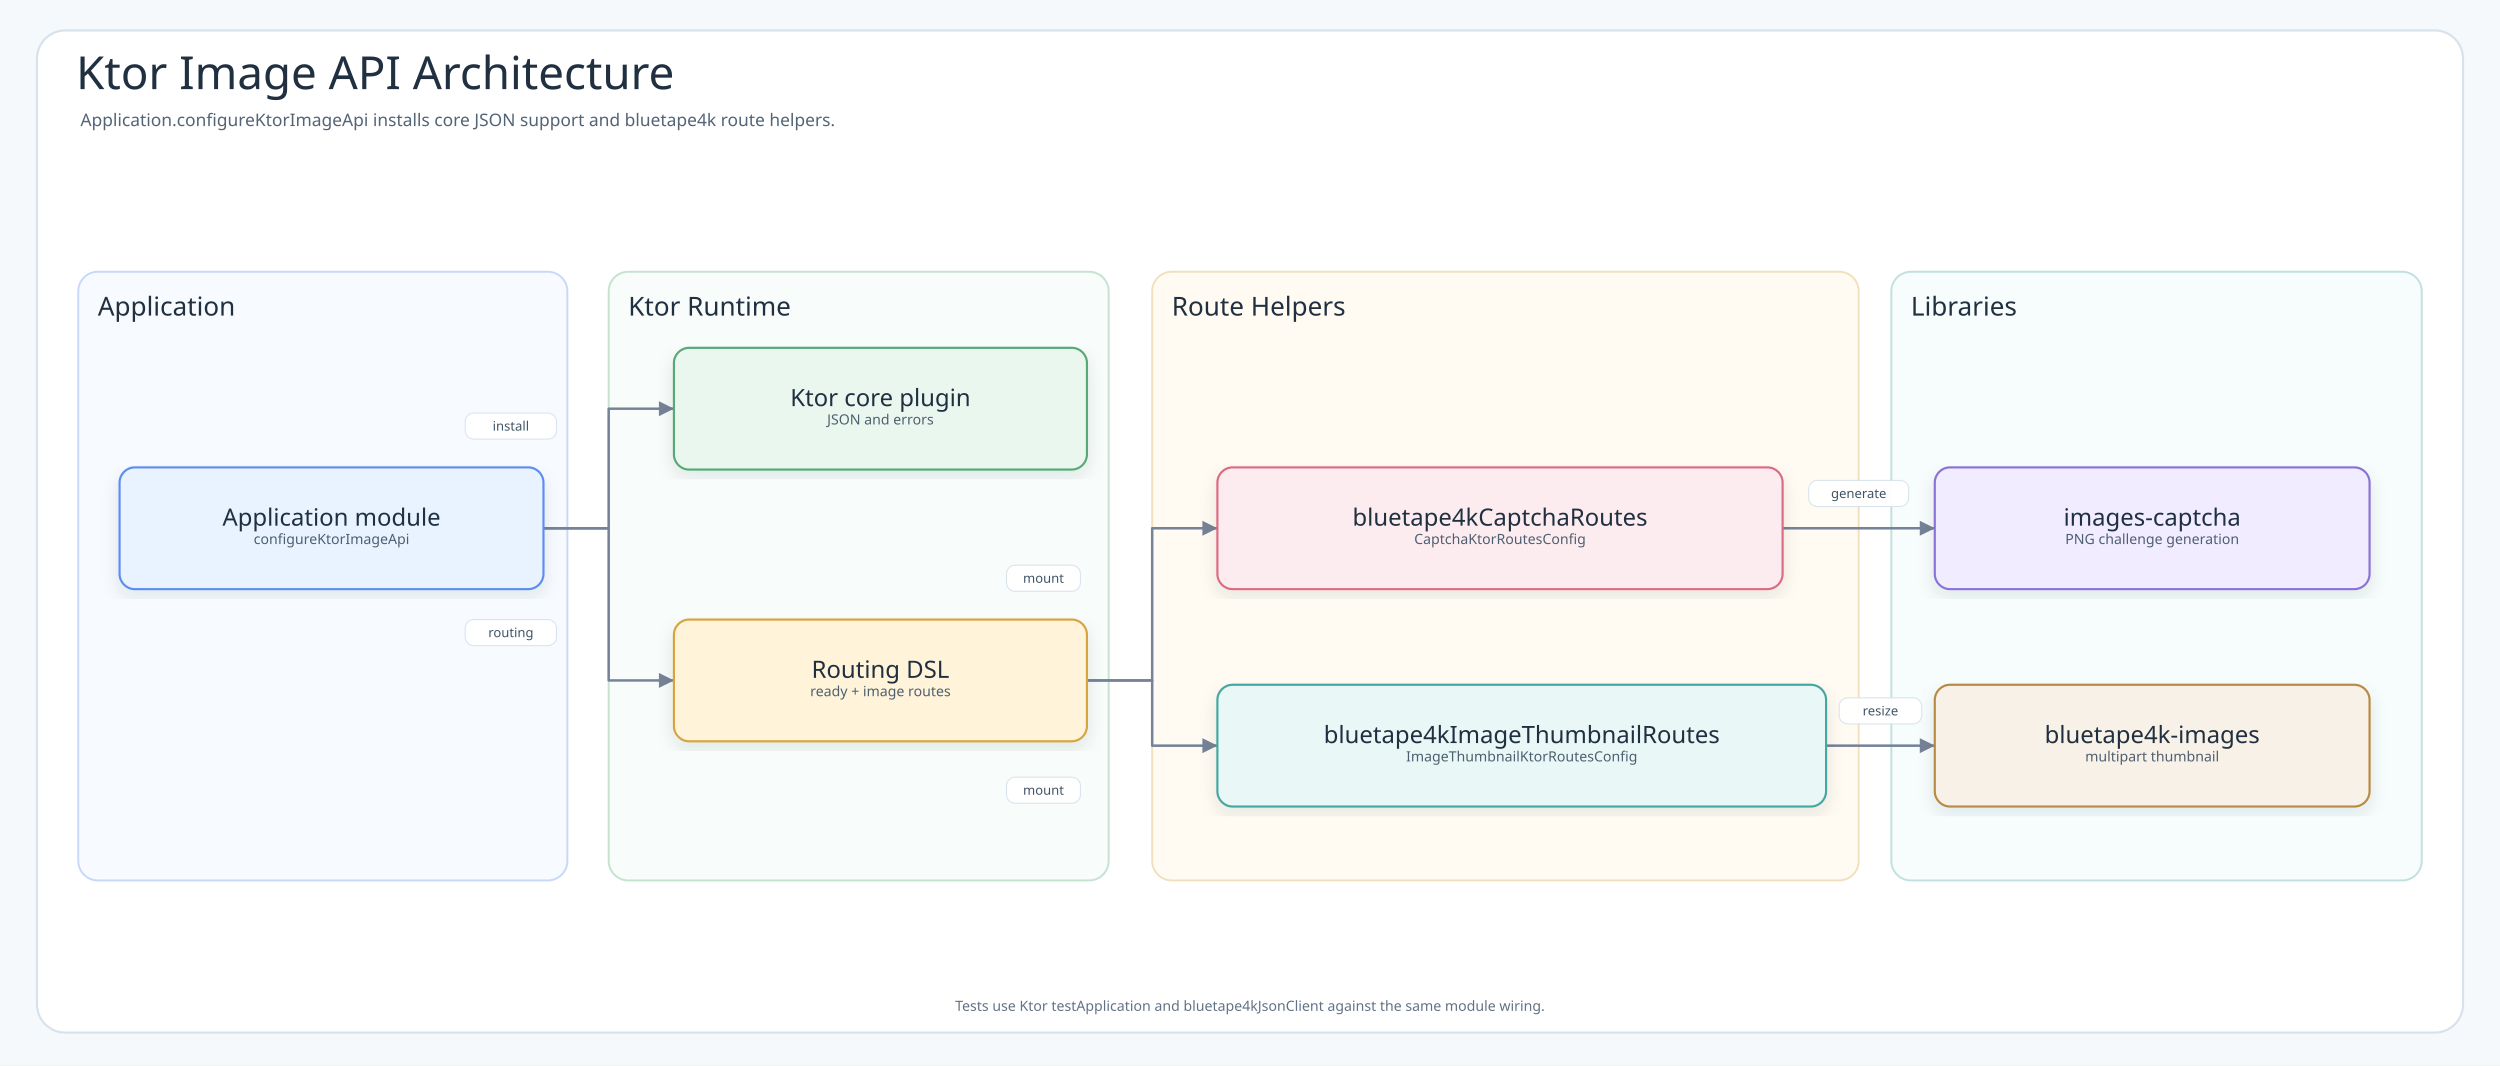
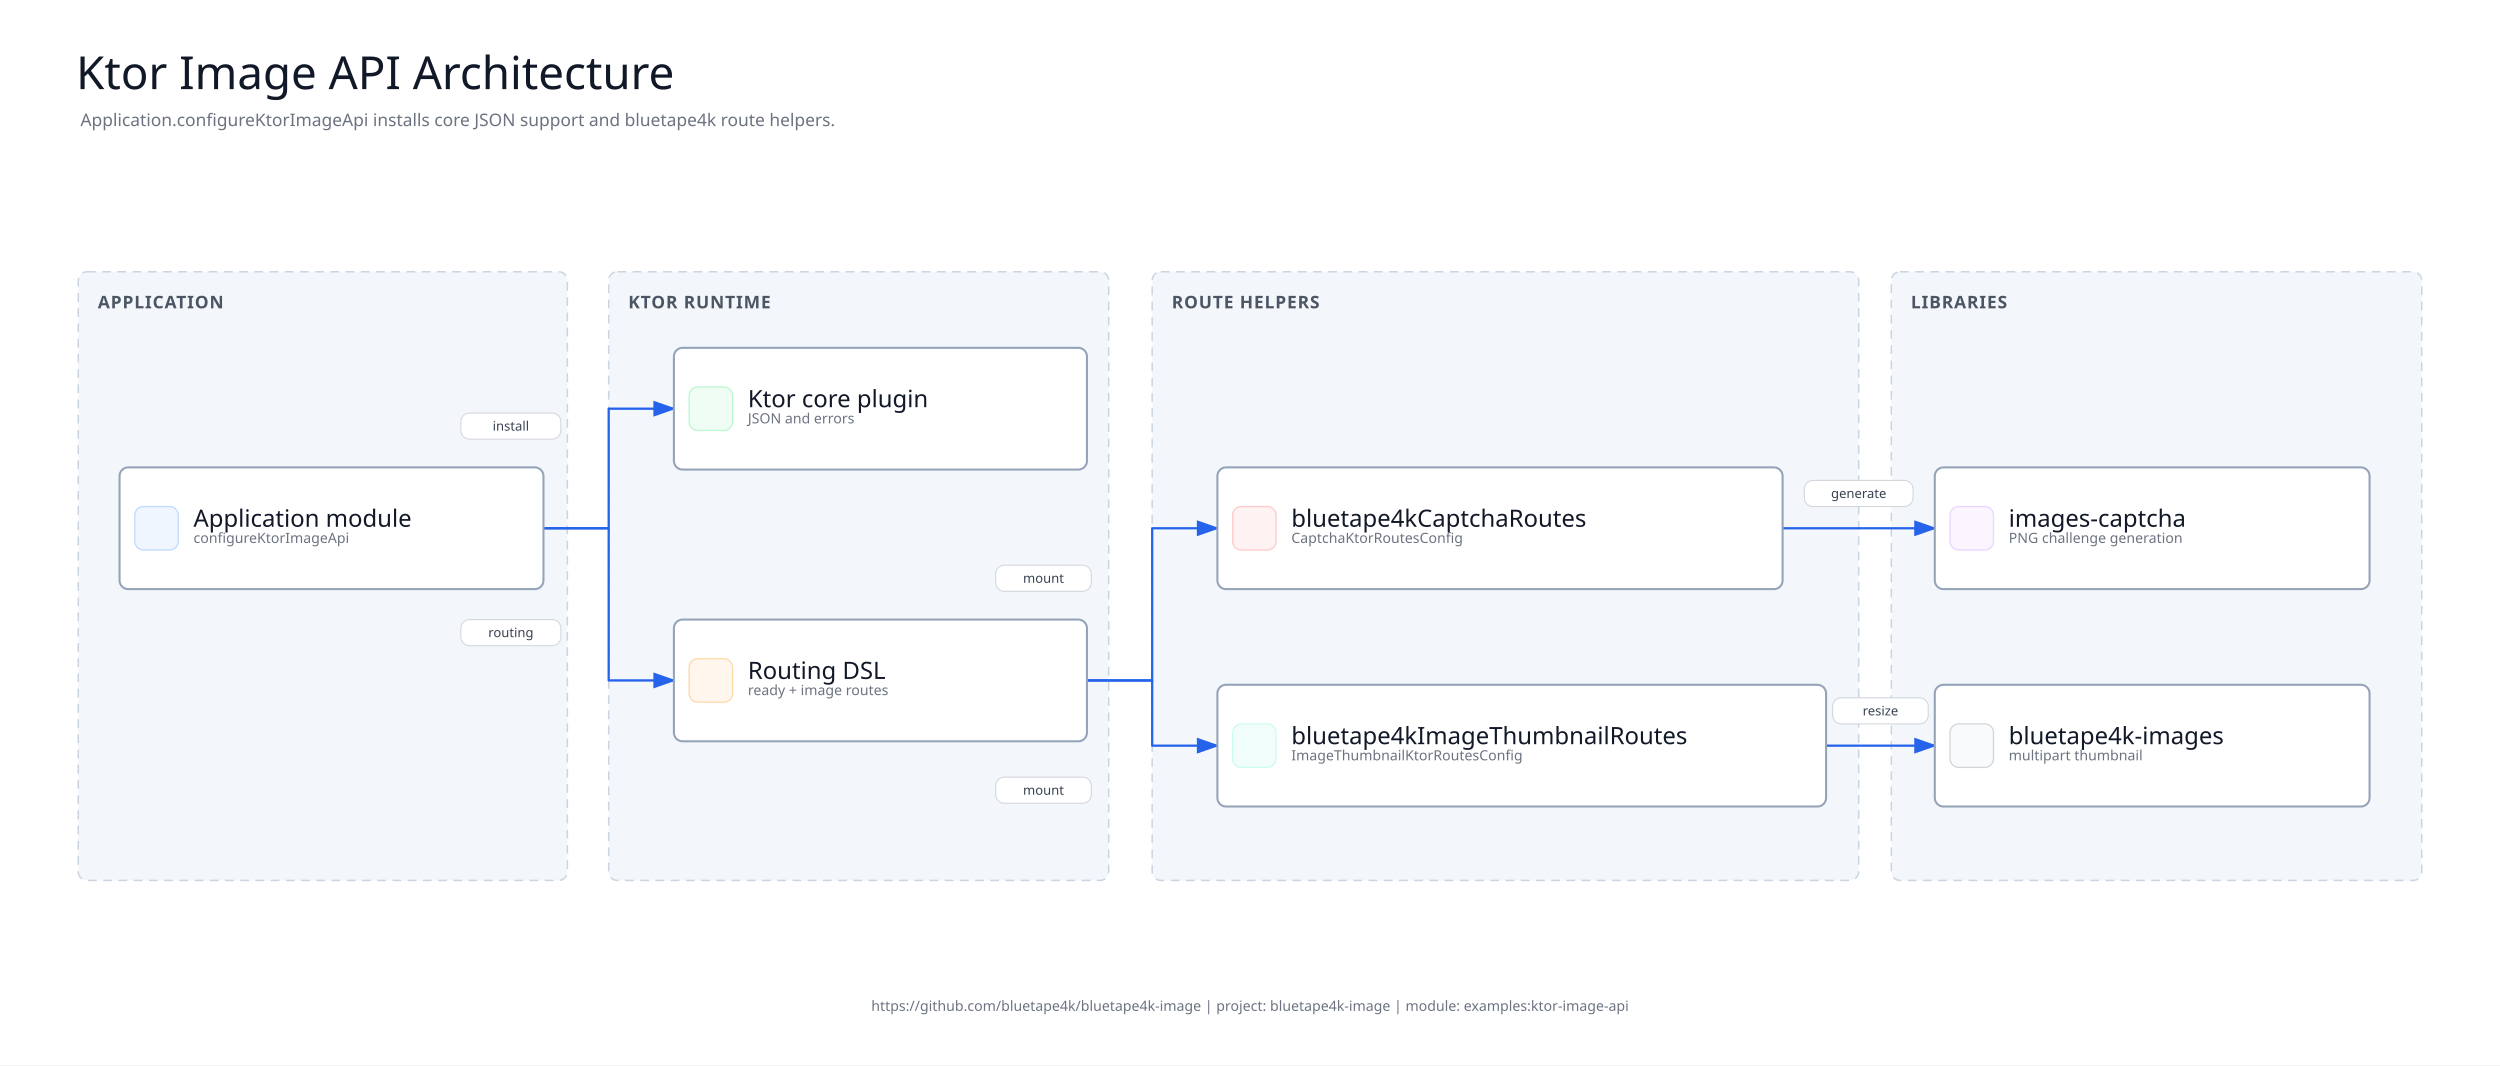
<svg xmlns="http://www.w3.org/2000/svg" width="2300" height="980" viewBox="0 0 2300 980" role="img" aria-label="Ktor Image API Architecture">
  <defs>
-     <filter id="shadow" x="-8%" y="-8%" width="116%" height="116%">
-       <feDropShadow dx="0" dy="7" stdDeviation="8" flood-color="#203040" flood-opacity="0.10" />
-     </filter>
-     <marker id="arrow" markerWidth="8" markerHeight="8" refX="7" refY="4" orient="auto" markerUnits="strokeWidth">
-       <path d="M 1 1 L 7 4 L 1 7 Z" fill="#758297" />
+     <marker id="arrow-blue" markerWidth="10" markerHeight="7" refX="9" refY="3.5" orient="auto">
+       <polygon points="0 0, 10 3.5, 0 7" fill="#2563eb" />
+     </marker>
+     <marker id="arrow-gray" markerWidth="10" markerHeight="7" refX="9" refY="3.5" orient="auto">
+       <polygon points="0 0, 10 3.5, 0 7" fill="#6b7280" />
    </marker>
    <style>
-     .canvas{fill:#F6F9FC}
-     .frame{fill:#FFFFFF;stroke:#D7E2EC;stroke-width:2}
-     .title{font-family:"Architects Daughter";font-size:42px;fill:#203040;font-weight:400}
-     .subtitle{font-family:"Comic Mono";font-size:16px;fill:#536476;font-weight:400}
-     .node-title{font-family:"Architects Daughter";font-size:22px;fill:#203040;font-weight:400}
-     .node-detail{font-family:"Comic Mono";font-size:13px;fill:#4D5F70;font-weight:400}
-     .panel-title{font-family:"Architects Daughter";font-size:24px;fill:#203040;font-weight:400}
-     .layer{fill:#F3F7FB;stroke:#D7E2EC;stroke-width:2}
-     .layer-title{font-family:"Architects Daughter";font-size:26px;fill:#22344A;font-weight:400}
-     .label{font-family:"Comic Mono";font-size:12px;fill:#405366;font-weight:400}
-     .footer{font-family:"Comic Mono";font-size:13px;fill:#627184;font-weight:400}
-     .footer-pill{fill:#FFFFFF;stroke:#D7E2EC;stroke-width:1}
-     .card{filter:url(#shadow);stroke-width:2}
-     .edge{stroke:#758297;stroke-width:2.3;fill:none;marker-end:url(#arrow);stroke-linecap:round;stroke-linejoin:round}
-     .edge-dashed{stroke:#758297;stroke-width:2.2;fill:none;marker-end:url(#arrow);stroke-linecap:round;stroke-linejoin:round;stroke-dasharray:7 6}
-     .lifeline{stroke:#9AA8B8;stroke-width:1.7;stroke-dasharray:7 7}
+     .canvas{fill:#ffffff}
+     .title{font-family:"Architects Daughter";font-size:42px;fill:#111827;font-weight:400}
+     .subtitle{font-family:"Comic Mono";font-size:16px;fill:#6b7280;font-weight:400}
+     .node-title{font-family:"Architects Daughter";font-size:22px;fill:#111827;font-weight:400}
+     .node-detail{font-family:"Comic Mono";font-size:13px;fill:#6b7280;font-weight:400}
+     .panel-title{font-family:"Comic Mono";font-size:16px;fill:#4b5563;font-weight:700;letter-spacing:0.8px}
+     .layer{fill:#f3f6fa;stroke:#cbd5e1;stroke-width:1.4;stroke-dasharray:8 6}
+     .layer-title{font-family:"Comic Mono";font-size:16px;fill:#4b5563;font-weight:700;letter-spacing:0.8px}
+     .label{font-family:"Comic Mono";font-size:12px;fill:#374151;font-weight:400}
+     .footer{font-family:"Comic Mono";font-size:13px;fill:#6b7280;font-weight:400}
+     .footer-pill{fill:#ffffff;stroke:#d1d5db;stroke-width:1}
+     .card{fill:#ffffff;stroke:#94a3b8;stroke-width:1.9}
+     .edge{stroke:#2563eb;stroke-width:2.1;fill:none;marker-end:url(#arrow-blue);stroke-linecap:round;stroke-linejoin:round}
+     .edge-dashed{stroke:#6b7280;stroke-width:1.8;fill:none;marker-end:url(#arrow-gray);stroke-linecap:round;stroke-linejoin:round;stroke-dasharray:6 4}
+     .lifeline{stroke:#d1d5db;stroke-width:1.5;stroke-dasharray:7 7}
  </style>
  </defs>
  <rect class="canvas" width="2300" height="980" />
-   <rect class="frame" x="34" y="28" width="2232" height="922" rx="26" />
  <text class="title" x="70" y="82">Ktor Image API Architecture</text>
  <text class="subtitle" x="74" y="116">Application.configureKtorImageApi installs core JSON support and bluetape4k route helpers.</text>
  <g id="layers" transform="translate(0 70)">
-     <rect x="72" y="180" width="450" height="560" rx="18" fill="#E8F3FF" stroke="#5B8DEF" stroke-width="1.8" opacity="0.34" />
-     <text class="panel-title" x="90" y="212" dominant-baseline="middle">Application</text>
-     <rect x="560" y="180" width="460" height="560" rx="18" fill="#EAF7EF" stroke="#58A978" stroke-width="1.8" opacity="0.34" />
-     <text class="panel-title" x="578" y="212" dominant-baseline="middle">Ktor Runtime</text>
-     <rect x="1060" y="180" width="650" height="560" rx="18" fill="#FFF3D9" stroke="#D6A441" stroke-width="1.8" opacity="0.34" />
-     <text class="panel-title" x="1078" y="212" dominant-baseline="middle">Route Helpers</text>
-     <rect x="1740" y="180" width="488" height="560" rx="18" fill="#E9F7F6" stroke="#45A7A1" stroke-width="1.8" opacity="0.34" />
-     <text class="panel-title" x="1758" y="212" dominant-baseline="middle">Libraries</text>
+     <rect class="layer" x="72" y="180" width="450" height="560" rx="8" />
+     <text class="panel-title" x="90" y="208" dominant-baseline="middle">APPLICATION</text>
+     <rect class="layer" x="560" y="180" width="460" height="560" rx="8" />
+     <text class="panel-title" x="578" y="208" dominant-baseline="middle">KTOR RUNTIME</text>
+     <rect class="layer" x="1060" y="180" width="650" height="560" rx="8" />
+     <text class="panel-title" x="1078" y="208" dominant-baseline="middle">ROUTE HELPERS</text>
+     <rect class="layer" x="1740" y="180" width="488" height="560" rx="8" />
+     <text class="panel-title" x="1758" y="208" dominant-baseline="middle">LIBRARIES</text>
  </g>
  <g id="edges" transform="translate(0 70)">
    <path class="edge" d="M 500 416 L 560 416 L 560 306 L 620 306" stroke="#758297" />
    <path class="edge" d="M 500 416 L 560 416 L 560 556 L 620 556" stroke="#758297" />
    <path class="edge" d="M 1000 556 L 1060 556 L 1060 416 L 1120 416" stroke="#758297" />
    <path class="edge" d="M 1000 556 L 1060 556 L 1060 616 L 1120 616" stroke="#758297" />
    <path class="edge" d="M 1640 416 L 1780 416" stroke="#758297" />
    <path class="edge" d="M 1680 616 L 1780 616" stroke="#758297" />
  </g>
  <g id="nodes" transform="translate(0 70)">
    <g id="app">
-       <rect class="card" x="110" y="360" width="390" height="112" rx="14" fill="#E8F3FF" stroke="#5B8DEF" />
-       <text class="node-title" x="305" y="406.0" text-anchor="middle" dominant-baseline="middle">Application module</text>
-       <text class="node-detail" x="305" y="426.0" text-anchor="middle" dominant-baseline="middle">configureKtorImageApi</text>
+       <rect class="card" x="110" y="360" width="390" height="112" rx="8" />
+       <rect x="124" y="396" width="40" height="40" rx="8" fill="#eff6ff" stroke="#bfdbfe" stroke-width="1.2" />
+       <text class="node-title" x="178" y="407.0" dominant-baseline="middle">Application module</text>
+       <text class="node-detail" x="178" y="425.0" dominant-baseline="middle">configureKtorImageApi</text>
    </g>
    <g id="core">
-       <rect class="card" x="620" y="250" width="380" height="112" rx="14" fill="#EAF7EF" stroke="#58A978" />
-       <text class="node-title" x="810" y="296.0" text-anchor="middle" dominant-baseline="middle">Ktor core plugin</text>
-       <text class="node-detail" x="810" y="316.0" text-anchor="middle" dominant-baseline="middle">JSON and errors</text>
+       <rect class="card" x="620" y="250" width="380" height="112" rx="8" />
+       <rect x="634" y="286" width="40" height="40" rx="8" fill="#f0fdf4" stroke="#bbf7d0" stroke-width="1.2" />
+       <text class="node-title" x="688" y="297.0" dominant-baseline="middle">Ktor core plugin</text>
+       <text class="node-detail" x="688" y="315.0" dominant-baseline="middle">JSON and errors</text>
    </g>
    <g id="routing">
-       <rect class="card" x="620" y="500" width="380" height="112" rx="14" fill="#FFF3D9" stroke="#D6A441" />
-       <text class="node-title" x="810" y="546.0" text-anchor="middle" dominant-baseline="middle">Routing DSL</text>
-       <text class="node-detail" x="810" y="566.0" text-anchor="middle" dominant-baseline="middle">ready + image routes</text>
+       <rect class="card" x="620" y="500" width="380" height="112" rx="8" />
+       <rect x="634" y="536" width="40" height="40" rx="8" fill="#fff7ed" stroke="#fed7aa" stroke-width="1.2" />
+       <text class="node-title" x="688" y="547.0" dominant-baseline="middle">Routing DSL</text>
+       <text class="node-detail" x="688" y="565.0" dominant-baseline="middle">ready + image routes</text>
    </g>
    <g id="captcha">
-       <rect class="card" x="1120" y="360" width="520" height="112" rx="14" fill="#FDECEF" stroke="#DC6B82" />
-       <text class="node-title" x="1380" y="406.0" text-anchor="middle" dominant-baseline="middle">bluetape4kCaptchaRoutes</text>
-       <text class="node-detail" x="1380" y="426.0" text-anchor="middle" dominant-baseline="middle">CaptchaKtorRoutesConfig</text>
+       <rect class="card" x="1120" y="360" width="520" height="112" rx="8" />
+       <rect x="1134" y="396" width="40" height="40" rx="8" fill="#fef2f2" stroke="#fecaca" stroke-width="1.2" />
+       <text class="node-title" x="1188" y="407.0" dominant-baseline="middle">bluetape4kCaptchaRoutes</text>
+       <text class="node-detail" x="1188" y="425.0" dominant-baseline="middle">CaptchaKtorRoutesConfig</text>
    </g>
    <g id="thumbnail">
-       <rect class="card" x="1120" y="560" width="560" height="112" rx="14" fill="#E9F7F6" stroke="#45A7A1" />
-       <text class="node-title" x="1400" y="606.0" text-anchor="middle" dominant-baseline="middle">bluetape4kImageThumbnailRoutes</text>
-       <text class="node-detail" x="1400" y="626.0" text-anchor="middle" dominant-baseline="middle">ImageThumbnailKtorRoutesConfig</text>
+       <rect class="card" x="1120" y="560" width="560" height="112" rx="8" />
+       <rect x="1134" y="596" width="40" height="40" rx="8" fill="#f0fdfa" stroke="#ccfbf1" stroke-width="1.2" />
+       <text class="node-title" x="1188" y="607.0" dominant-baseline="middle">bluetape4kImageThumbnailRoutes</text>
+       <text class="node-detail" x="1188" y="625.0" dominant-baseline="middle">ImageThumbnailKtorRoutesConfig</text>
    </g>
    <g id="captchaLib">
-       <rect class="card" x="1780" y="360" width="400" height="112" rx="14" fill="#F1ECFF" stroke="#8A72D6" />
-       <text class="node-title" x="1980" y="406.0" text-anchor="middle" dominant-baseline="middle">images-captcha</text>
-       <text class="node-detail" x="1980" y="426.0" text-anchor="middle" dominant-baseline="middle">PNG challenge generation</text>
+       <rect class="card" x="1780" y="360" width="400" height="112" rx="8" />
+       <rect x="1794" y="396" width="40" height="40" rx="8" fill="#faf5ff" stroke="#e9d5ff" stroke-width="1.2" />
+       <text class="node-title" x="1848" y="407.0" dominant-baseline="middle">images-captcha</text>
+       <text class="node-detail" x="1848" y="425.0" dominant-baseline="middle">PNG challenge generation</text>
    </g>
    <g id="images">
-       <rect class="card" x="1780" y="560" width="400" height="112" rx="14" fill="#F7F1E7" stroke="#B88A44" />
-       <text class="node-title" x="1980" y="606.0" text-anchor="middle" dominant-baseline="middle">bluetape4k-images</text>
-       <text class="node-detail" x="1980" y="626.0" text-anchor="middle" dominant-baseline="middle">multipart thumbnail</text>
+       <rect class="card" x="1780" y="560" width="400" height="112" rx="8" />
+       <rect x="1794" y="596" width="40" height="40" rx="8" fill="#f9fafb" stroke="#d1d5db" stroke-width="1.2" />
+       <text class="node-title" x="1848" y="607.0" dominant-baseline="middle">bluetape4k-images</text>
+       <text class="node-detail" x="1848" y="625.0" dominant-baseline="middle">multipart thumbnail</text>
    </g>
  </g>
  <g id="edge-labels" transform="translate(0 70)">
-     <rect x="428.0" y="310.0" width="84" height="24" rx="8" fill="#FFFFFF" stroke="#D7E2EC" opacity="0.94" />
+     <rect x="424.0" y="310.0" width="92" height="24" rx="8" fill="#ffffff" stroke="#d1d5db" opacity="0.96" />
    <text class="label" x="470.0" y="322.0" text-anchor="middle" dominant-baseline="middle">install</text>
-     <rect x="428.0" y="500.0" width="84" height="24" rx="8" fill="#FFFFFF" stroke="#D7E2EC" opacity="0.94" />
+     <rect x="424.0" y="500.0" width="92" height="24" rx="8" fill="#ffffff" stroke="#d1d5db" opacity="0.96" />
    <text class="label" x="470.0" y="512.0" text-anchor="middle" dominant-baseline="middle">routing</text>
-     <rect x="926.0" y="450.0" width="68" height="24" rx="8" fill="#FFFFFF" stroke="#D7E2EC" opacity="0.94" />
+     <rect x="916.0" y="450.0" width="88" height="24" rx="8" fill="#ffffff" stroke="#d1d5db" opacity="0.96" />
    <text class="label" x="960.0" y="462.0" text-anchor="middle" dominant-baseline="middle">mount</text>
-     <rect x="926.0" y="645.0" width="68" height="24" rx="8" fill="#FFFFFF" stroke="#D7E2EC" opacity="0.94" />
+     <rect x="916.0" y="645.0" width="88" height="24" rx="8" fill="#ffffff" stroke="#d1d5db" opacity="0.96" />
    <text class="label" x="960.0" y="657.0" text-anchor="middle" dominant-baseline="middle">mount</text>
-     <rect x="1664.0" y="372.0" width="92" height="24" rx="8" fill="#FFFFFF" stroke="#D7E2EC" opacity="0.94" />
+     <rect x="1660.0" y="372.0" width="100" height="24" rx="8" fill="#ffffff" stroke="#d1d5db" opacity="0.96" />
    <text class="label" x="1710.0" y="384.0" text-anchor="middle" dominant-baseline="middle">generate</text>
-     <rect x="1692.0" y="572.0" width="76" height="24" rx="8" fill="#FFFFFF" stroke="#D7E2EC" opacity="0.94" />
+     <rect x="1686.0" y="572.0" width="88" height="24" rx="8" fill="#ffffff" stroke="#d1d5db" opacity="0.96" />
    <text class="label" x="1730.0" y="584.0" text-anchor="middle" dominant-baseline="middle">resize</text>
  </g>
-   <text class="footer" x="1150.0" y="930" text-anchor="middle">Tests use Ktor testApplication and bluetape4kJsonClient against the same module wiring.</text>
+   <text class="footer" x="1150.0" y="930" text-anchor="middle">https://github.com/bluetape4k/bluetape4k-image | project: bluetape4k-image | module: examples:ktor-image-api</text>
</svg>
